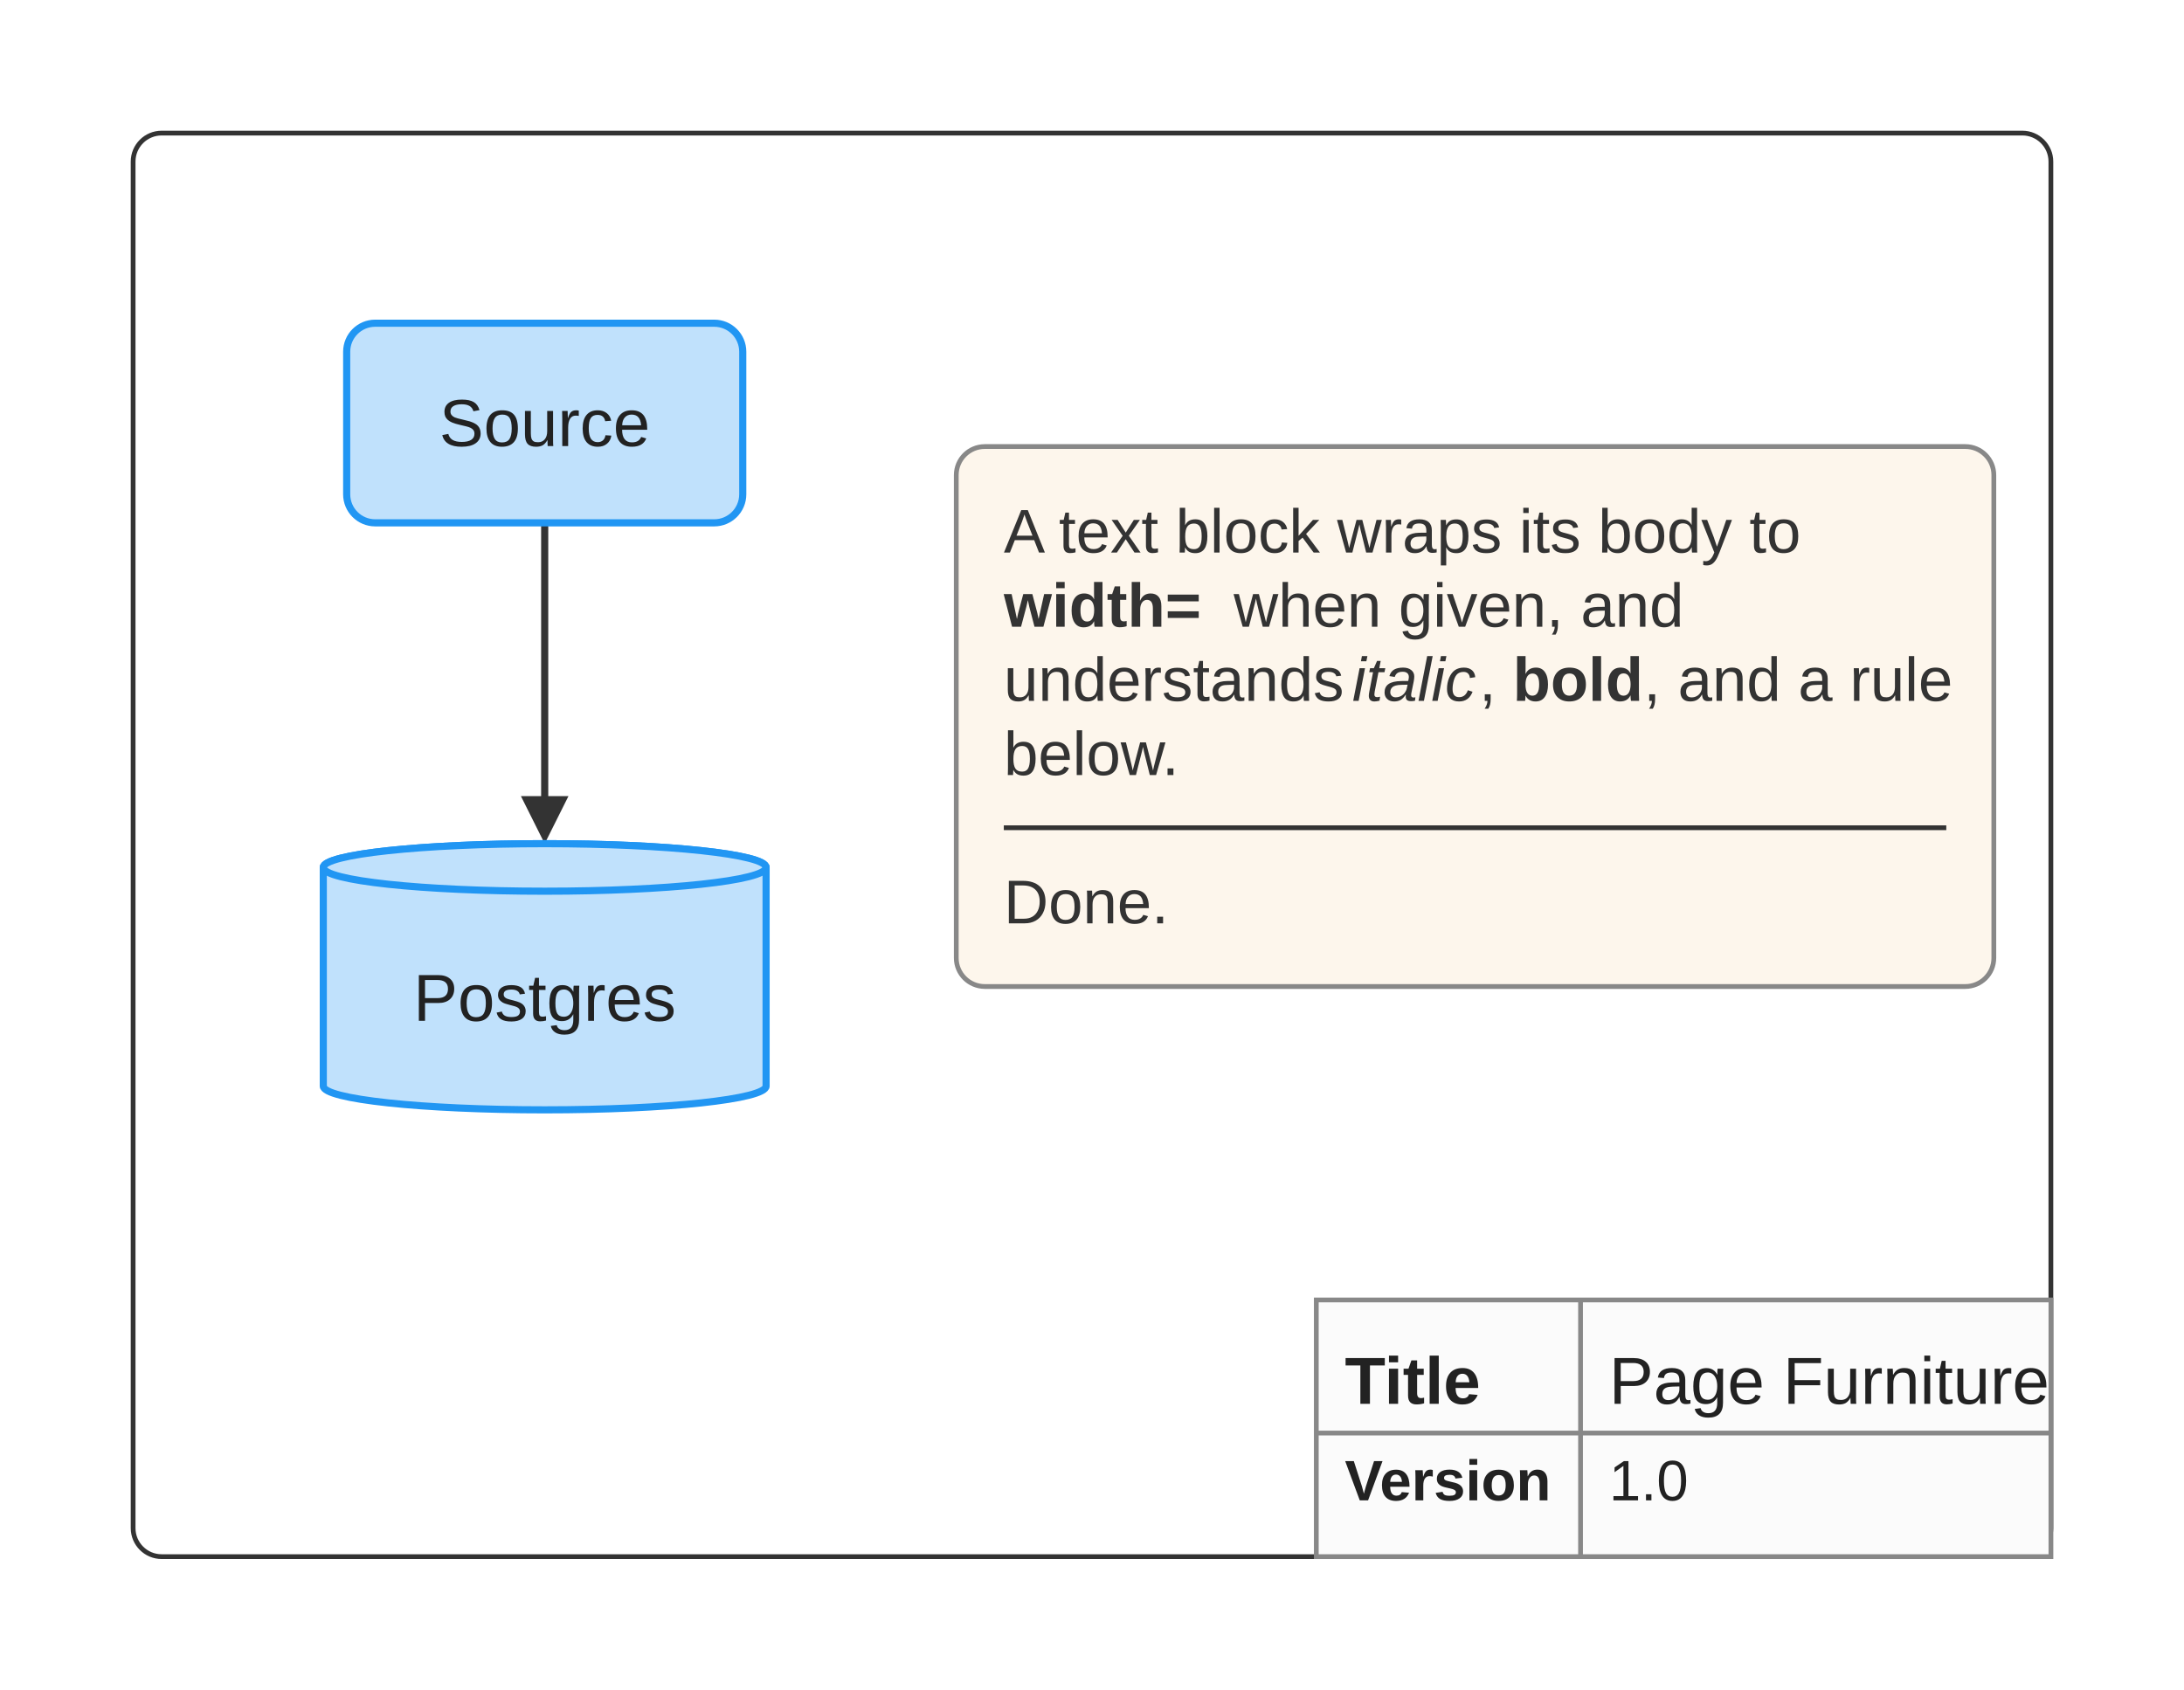
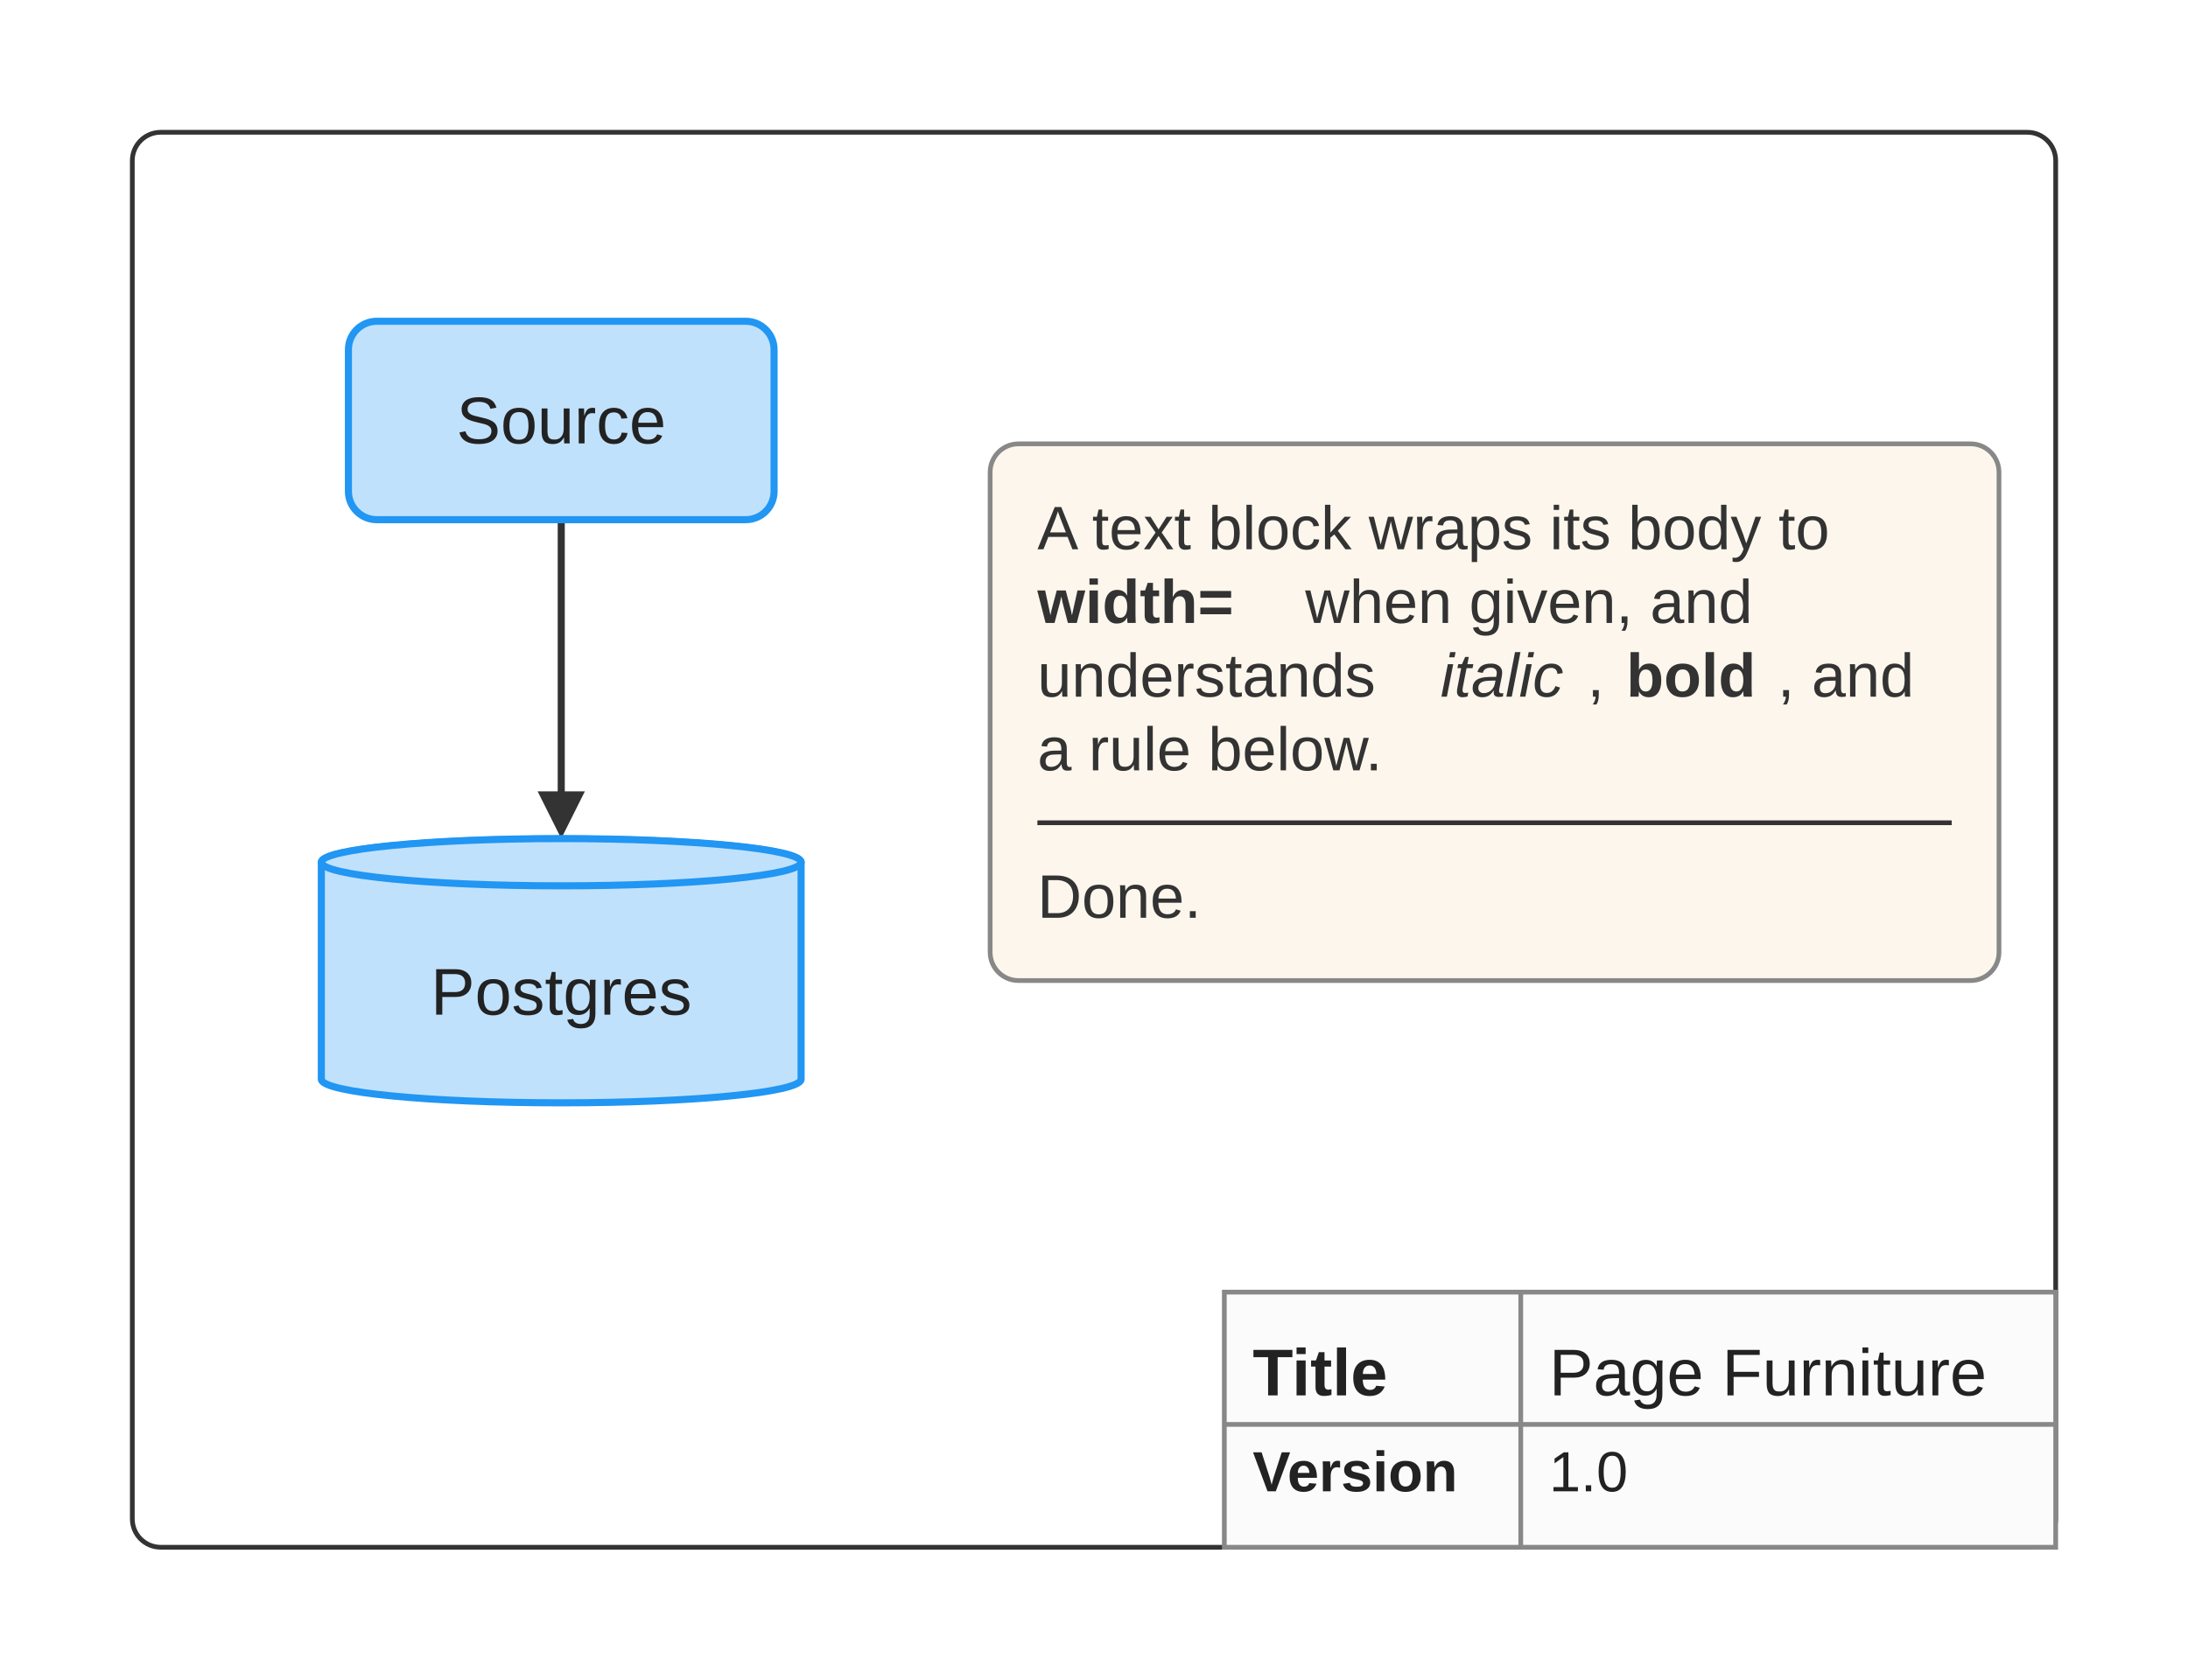
- <svg xmlns="http://www.w3.org/2000/svg" width="459.38" height="355.50" viewBox="0 0 459.38 355.50">
+ <svg xmlns="http://www.w3.org/2000/svg" width="463.02" height="355.50" viewBox="0 0 463.02 355.50">
  <defs>
    <marker id="arrow" viewBox="0 0 10 10" refX="6.00" refY="5" markerWidth="10" markerHeight="10" orient="auto" markerUnits="userSpaceOnUse">
      <path d="M0,0 L10,5 L0,10 Z" fill="#333" />
    </marker>
  </defs>
  <g fill="none" stroke-linejoin="round">
-     <rect x="28.00" y="28.00" width="403.38" height="299.50" rx="6" ry="6" stroke="#333" stroke-width="1" />
+     <rect x="28.00" y="28.00" width="407.02" height="299.50" rx="6" ry="6" stroke="#333" stroke-width="1" />
  </g>
  <g fill="none" stroke="#888" stroke-width="1">
-     <rect x="276.87" y="273.50" width="154.52" height="54.00" fill="#fbfbfb" />
-     <line x1="332.45" y1="273.50" x2="332.45" y2="327.50" />
-     <line x1="276.87" y1="301.50" x2="431.38" y2="301.50" />
+     <rect x="259.09" y="273.50" width="175.93" height="54.00" fill="#fbfbfb" />
+     <line x1="321.82" y1="273.50" x2="321.82" y2="327.50" />
+     <line x1="259.09" y1="301.50" x2="435.02" y2="301.50" />
  </g>
  <g fill="#222" font-family="Arial, Helvetica, Liberation Sans, DejaVu Sans, sans-serif">
-     <text x="282.87" y="290.50" font-size="14.00" font-weight="bold" text-anchor="start" dominant-baseline="central">Title</text>
-     <text x="338.45" y="290.50" font-size="14.00" text-anchor="start" dominant-baseline="central">Page Furniture</text>
-     <text x="282.87" y="311.50" font-size="12.00" font-weight="bold" text-anchor="start" dominant-baseline="central">Version</text>
-     <text x="338.45" y="311.50" font-size="12.00" text-anchor="start" dominant-baseline="central">1.0</text>
+     <text x="265.09" y="290.50" font-size="14.00" font-weight="bold" text-anchor="start" dominant-baseline="central">Title</text>
+     <text x="327.82" y="290.50" font-size="14.00" text-anchor="start" dominant-baseline="central">Page Furniture</text>
+     <text x="265.09" y="311.50" font-size="12.00" font-weight="bold" text-anchor="start" dominant-baseline="central">Version</text>
+     <text x="327.82" y="311.50" font-size="12.00" text-anchor="start" dominant-baseline="central">1.0</text>
  </g>
  <g fill="none" stroke="#888" stroke-width="1">
-     <rect x="201.14" y="93.95" width="218.24" height="113.60" rx="6" ry="6" fill="#fdf6ec" />
+     <rect x="209.53" y="93.95" width="213.49" height="113.60" rx="6" ry="6" fill="#fdf6ec" />
  </g>
  <g fill="#333" font-family="Arial, Helvetica, Liberation Sans, DejaVu Sans, sans-serif" font-size="13.00">
-     <text x="211.14" y="111.75" text-anchor="start" dominant-baseline="central">A text block wraps its body to</text>
-     <text x="211.14" y="127.35" text-anchor="start" dominant-baseline="central" font-weight="bold">width=</text>
-     <text x="259.48" y="127.35" text-anchor="start" dominant-baseline="central">when given, and</text>
-     <text x="211.14" y="142.95" text-anchor="start" dominant-baseline="central">understands</text>
-     <text x="284.43" y="142.95" text-anchor="start" dominant-baseline="central" font-style="italic">italic</text>
-     <text x="311.10" y="142.95" text-anchor="start" dominant-baseline="central">,</text>
-     <text x="318.20" y="142.95" text-anchor="start" dominant-baseline="central" font-weight="bold">bold</text>
-     <text x="345.69" y="142.95" text-anchor="start" dominant-baseline="central">, and a rule</text>
-     <text x="211.14" y="158.55" text-anchor="start" dominant-baseline="central">below.</text>
-     <line x1="211.14" y1="174.15" x2="409.38" y2="174.15" stroke="#333" stroke-width="1" />
-     <text x="211.14" y="189.75" text-anchor="start" dominant-baseline="central">Done.</text>
+     <text x="219.53" y="111.75" text-anchor="start" dominant-baseline="central">A text block wraps its body to</text>
+     <text x="219.53" y="127.35" text-anchor="start" dominant-baseline="central" font-weight="bold">width=</text>
+     <text x="276.19" y="127.35" text-anchor="start" dominant-baseline="central">when given, and</text>
+     <text x="219.53" y="142.95" text-anchor="start" dominant-baseline="central">understands</text>
+     <text x="304.84" y="142.95" text-anchor="start" dominant-baseline="central" font-style="italic">italic</text>
+     <text x="335.89" y="142.95" text-anchor="start" dominant-baseline="central">,</text>
+     <text x="344.15" y="142.95" text-anchor="start" dominant-baseline="central" font-weight="bold">bold</text>
+     <text x="376.15" y="142.95" text-anchor="start" dominant-baseline="central">, and</text>
+     <text x="219.53" y="158.55" text-anchor="start" dominant-baseline="central">a rule below.</text>
+     <line x1="219.53" y1="174.15" x2="413.02" y2="174.15" stroke="#333" stroke-width="1" />
+     <text x="219.53" y="189.75" text-anchor="start" dominant-baseline="central">Done.</text>
  </g>
  <g fill="none" stroke-linecap="round" stroke-linejoin="round">
-     <polyline points="114.57,110.00 114.57,173.50" stroke="#333" stroke-width="1.5" marker-end="url(#arrow)" />
+     <polyline points="118.77,110.00 118.77,173.50" stroke="#333" stroke-width="1.5" marker-end="url(#arrow)" />
  </g>
  <g>
-     <rect x="72.92" y="68.00" width="83.31" height="42.00" rx="6" ry="6" fill="#c0e1fc" stroke="#2196F3" stroke-width="1.5" />
-     <text x="114.57" y="89.00" font-family="Arial, Helvetica, Liberation Sans, DejaVu Sans, sans-serif" font-size="14" fill="#222" text-anchor="middle" dominant-baseline="central">Source</text>
-     <path d="M68.00,182.50 L68.00,228.50 A46.57,5.00 0 0 0 161.14,228.50 L161.14,182.50 A46.57,5.00 0 0 0 68.00,182.50 Z" fill="#c0e1fc" stroke="#2196F3" stroke-width="1.5" />
-     <ellipse cx="114.57" cy="182.50" rx="46.57" ry="5.00" fill="#c0e1fc" stroke="#2196F3" stroke-width="1.5" />
-     <text x="114.57" y="209.92" font-family="Arial, Helvetica, Liberation Sans, DejaVu Sans, sans-serif" font-size="14" fill="#222" text-anchor="middle" dominant-baseline="central">Postgres</text>
+     <rect x="73.73" y="68.00" width="90.08" height="42.00" rx="6" ry="6" fill="#c0e1fc" stroke="#2196F3" stroke-width="1.5" />
+     <text x="118.77" y="89.00" font-family="Arial, Helvetica, Liberation Sans, DejaVu Sans, sans-serif" font-size="14" fill="#222" text-anchor="middle" dominant-baseline="central">Source</text>
+     <path d="M68.00,182.50 L68.00,228.50 A50.77,5.00 0 0 0 169.53,228.50 L169.53,182.50 A50.77,5.00 0 0 0 68.00,182.50 Z" fill="#c0e1fc" stroke="#2196F3" stroke-width="1.5" />
+     <ellipse cx="118.77" cy="182.50" rx="50.77" ry="5.00" fill="#c0e1fc" stroke="#2196F3" stroke-width="1.5" />
+     <text x="118.77" y="209.92" font-family="Arial, Helvetica, Liberation Sans, DejaVu Sans, sans-serif" font-size="14" fill="#222" text-anchor="middle" dominant-baseline="central">Postgres</text>
  </g>
</svg>
